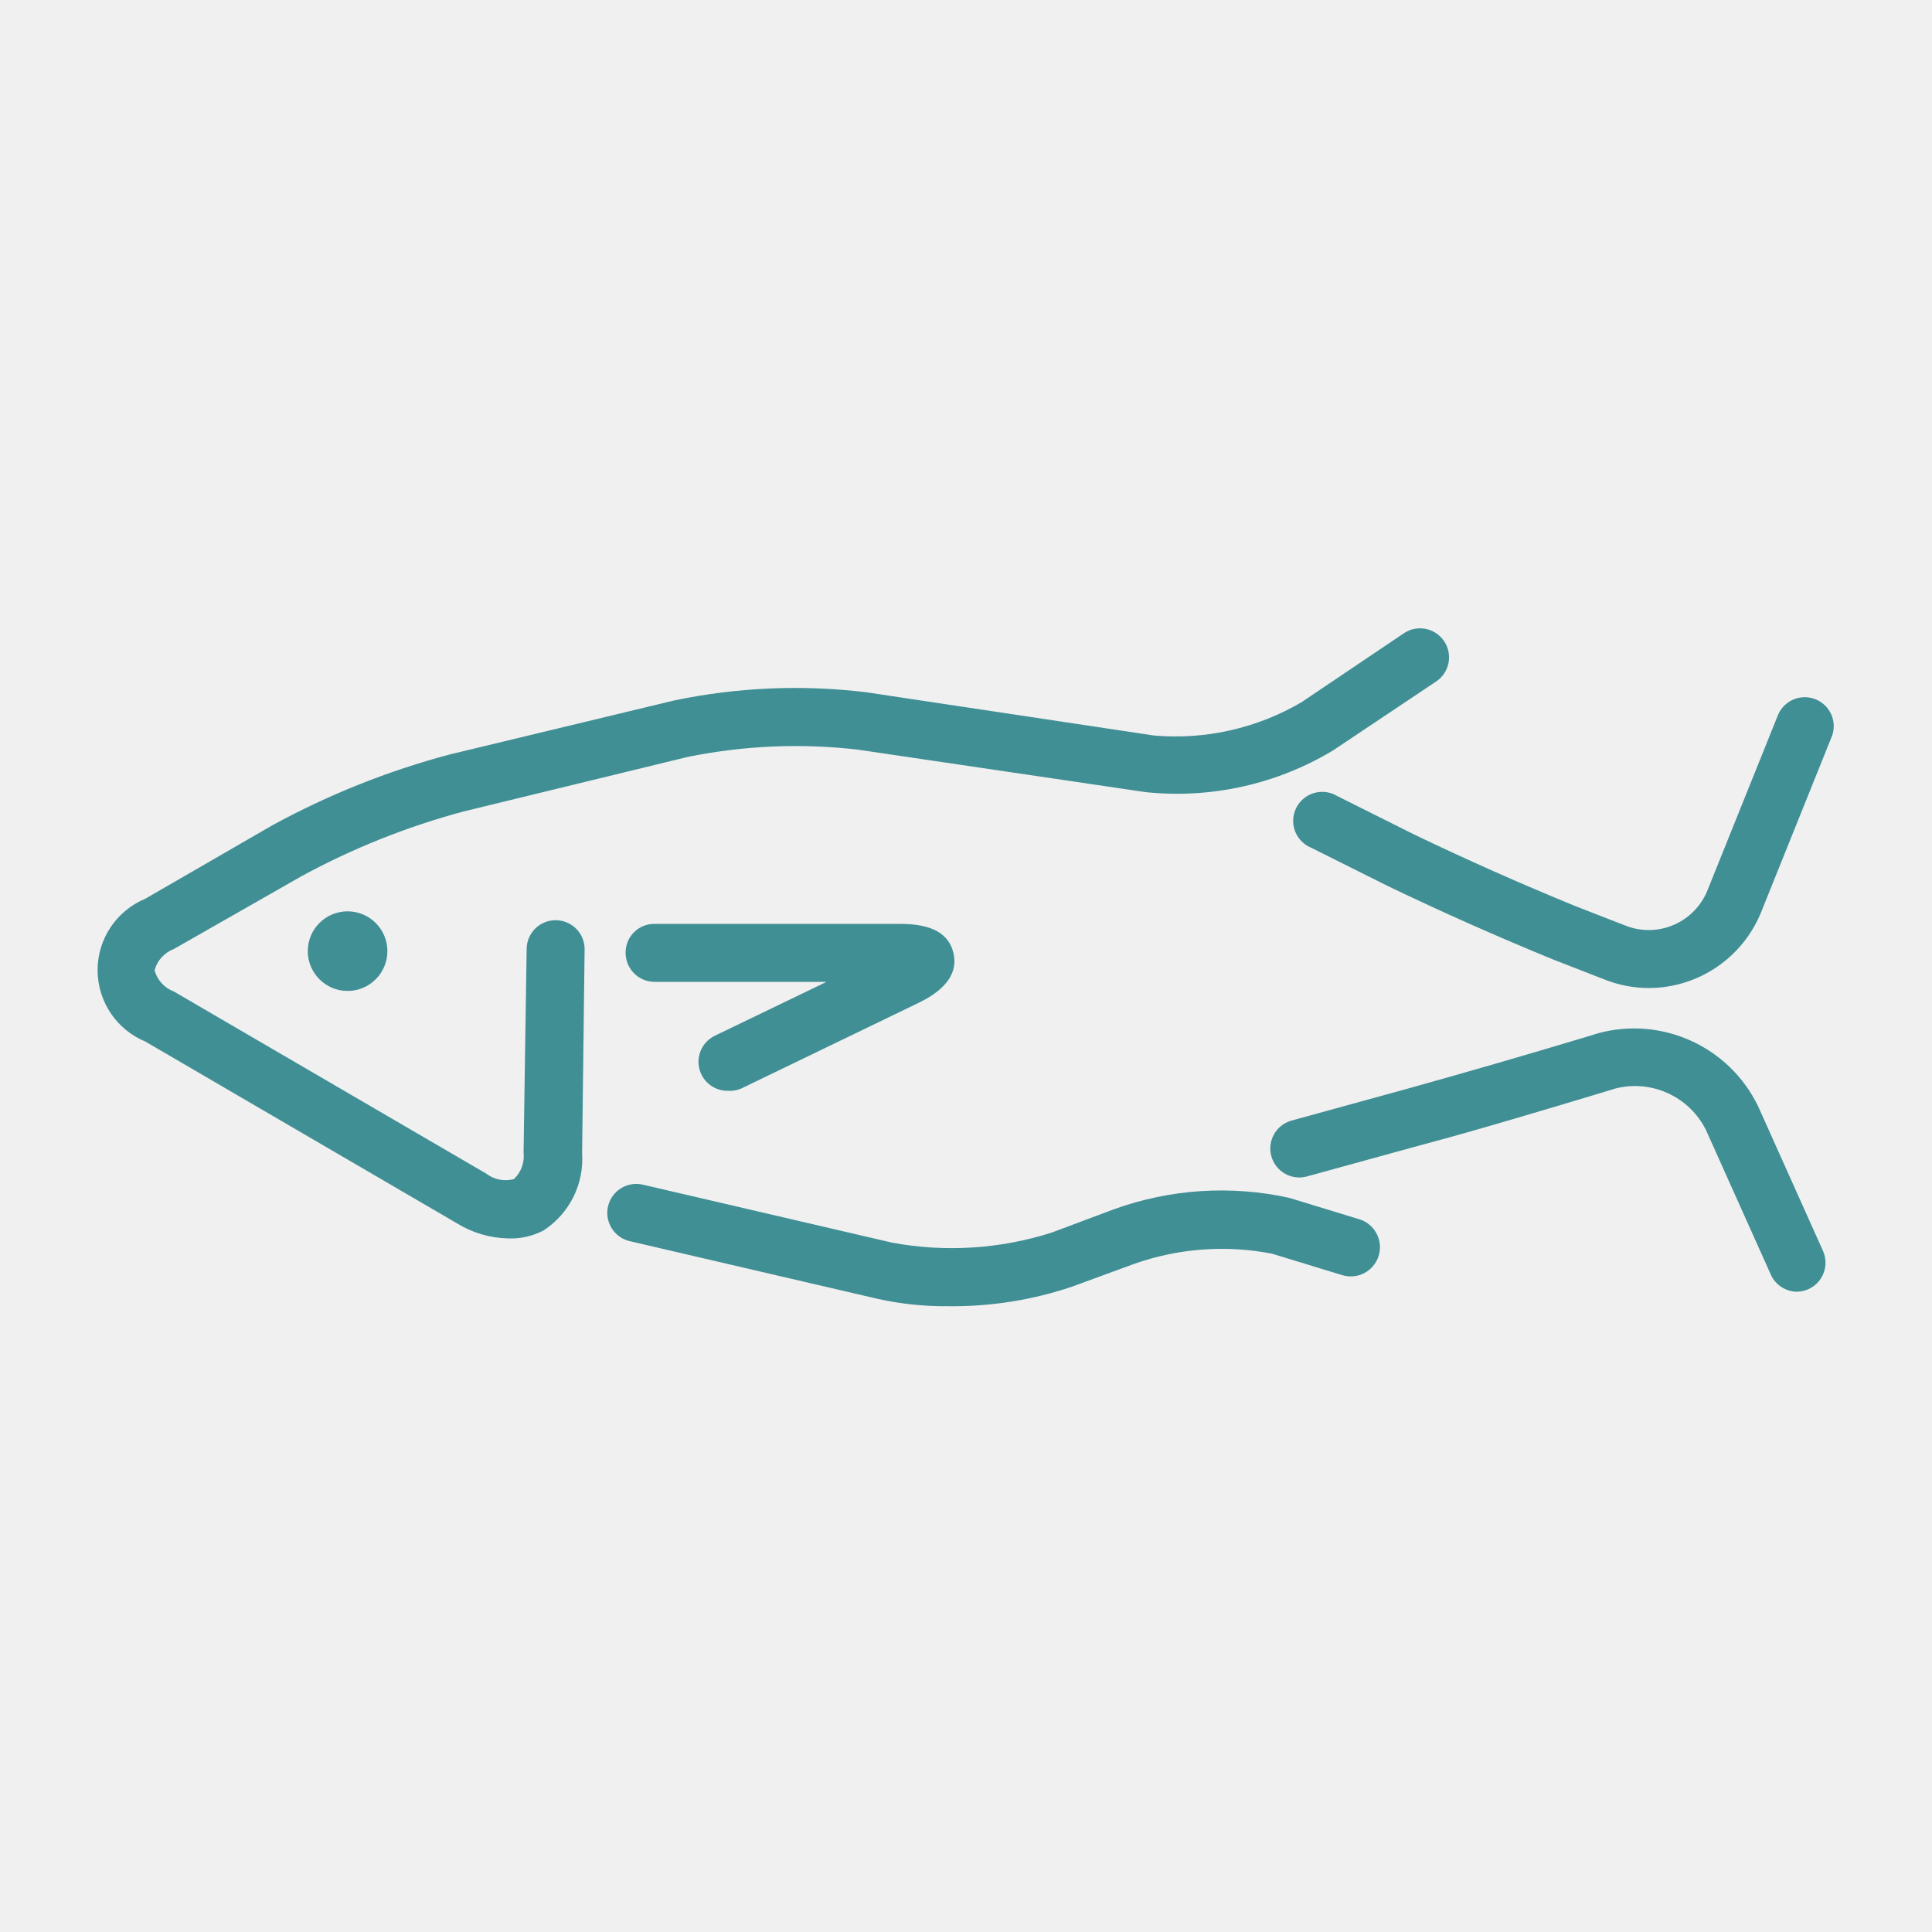
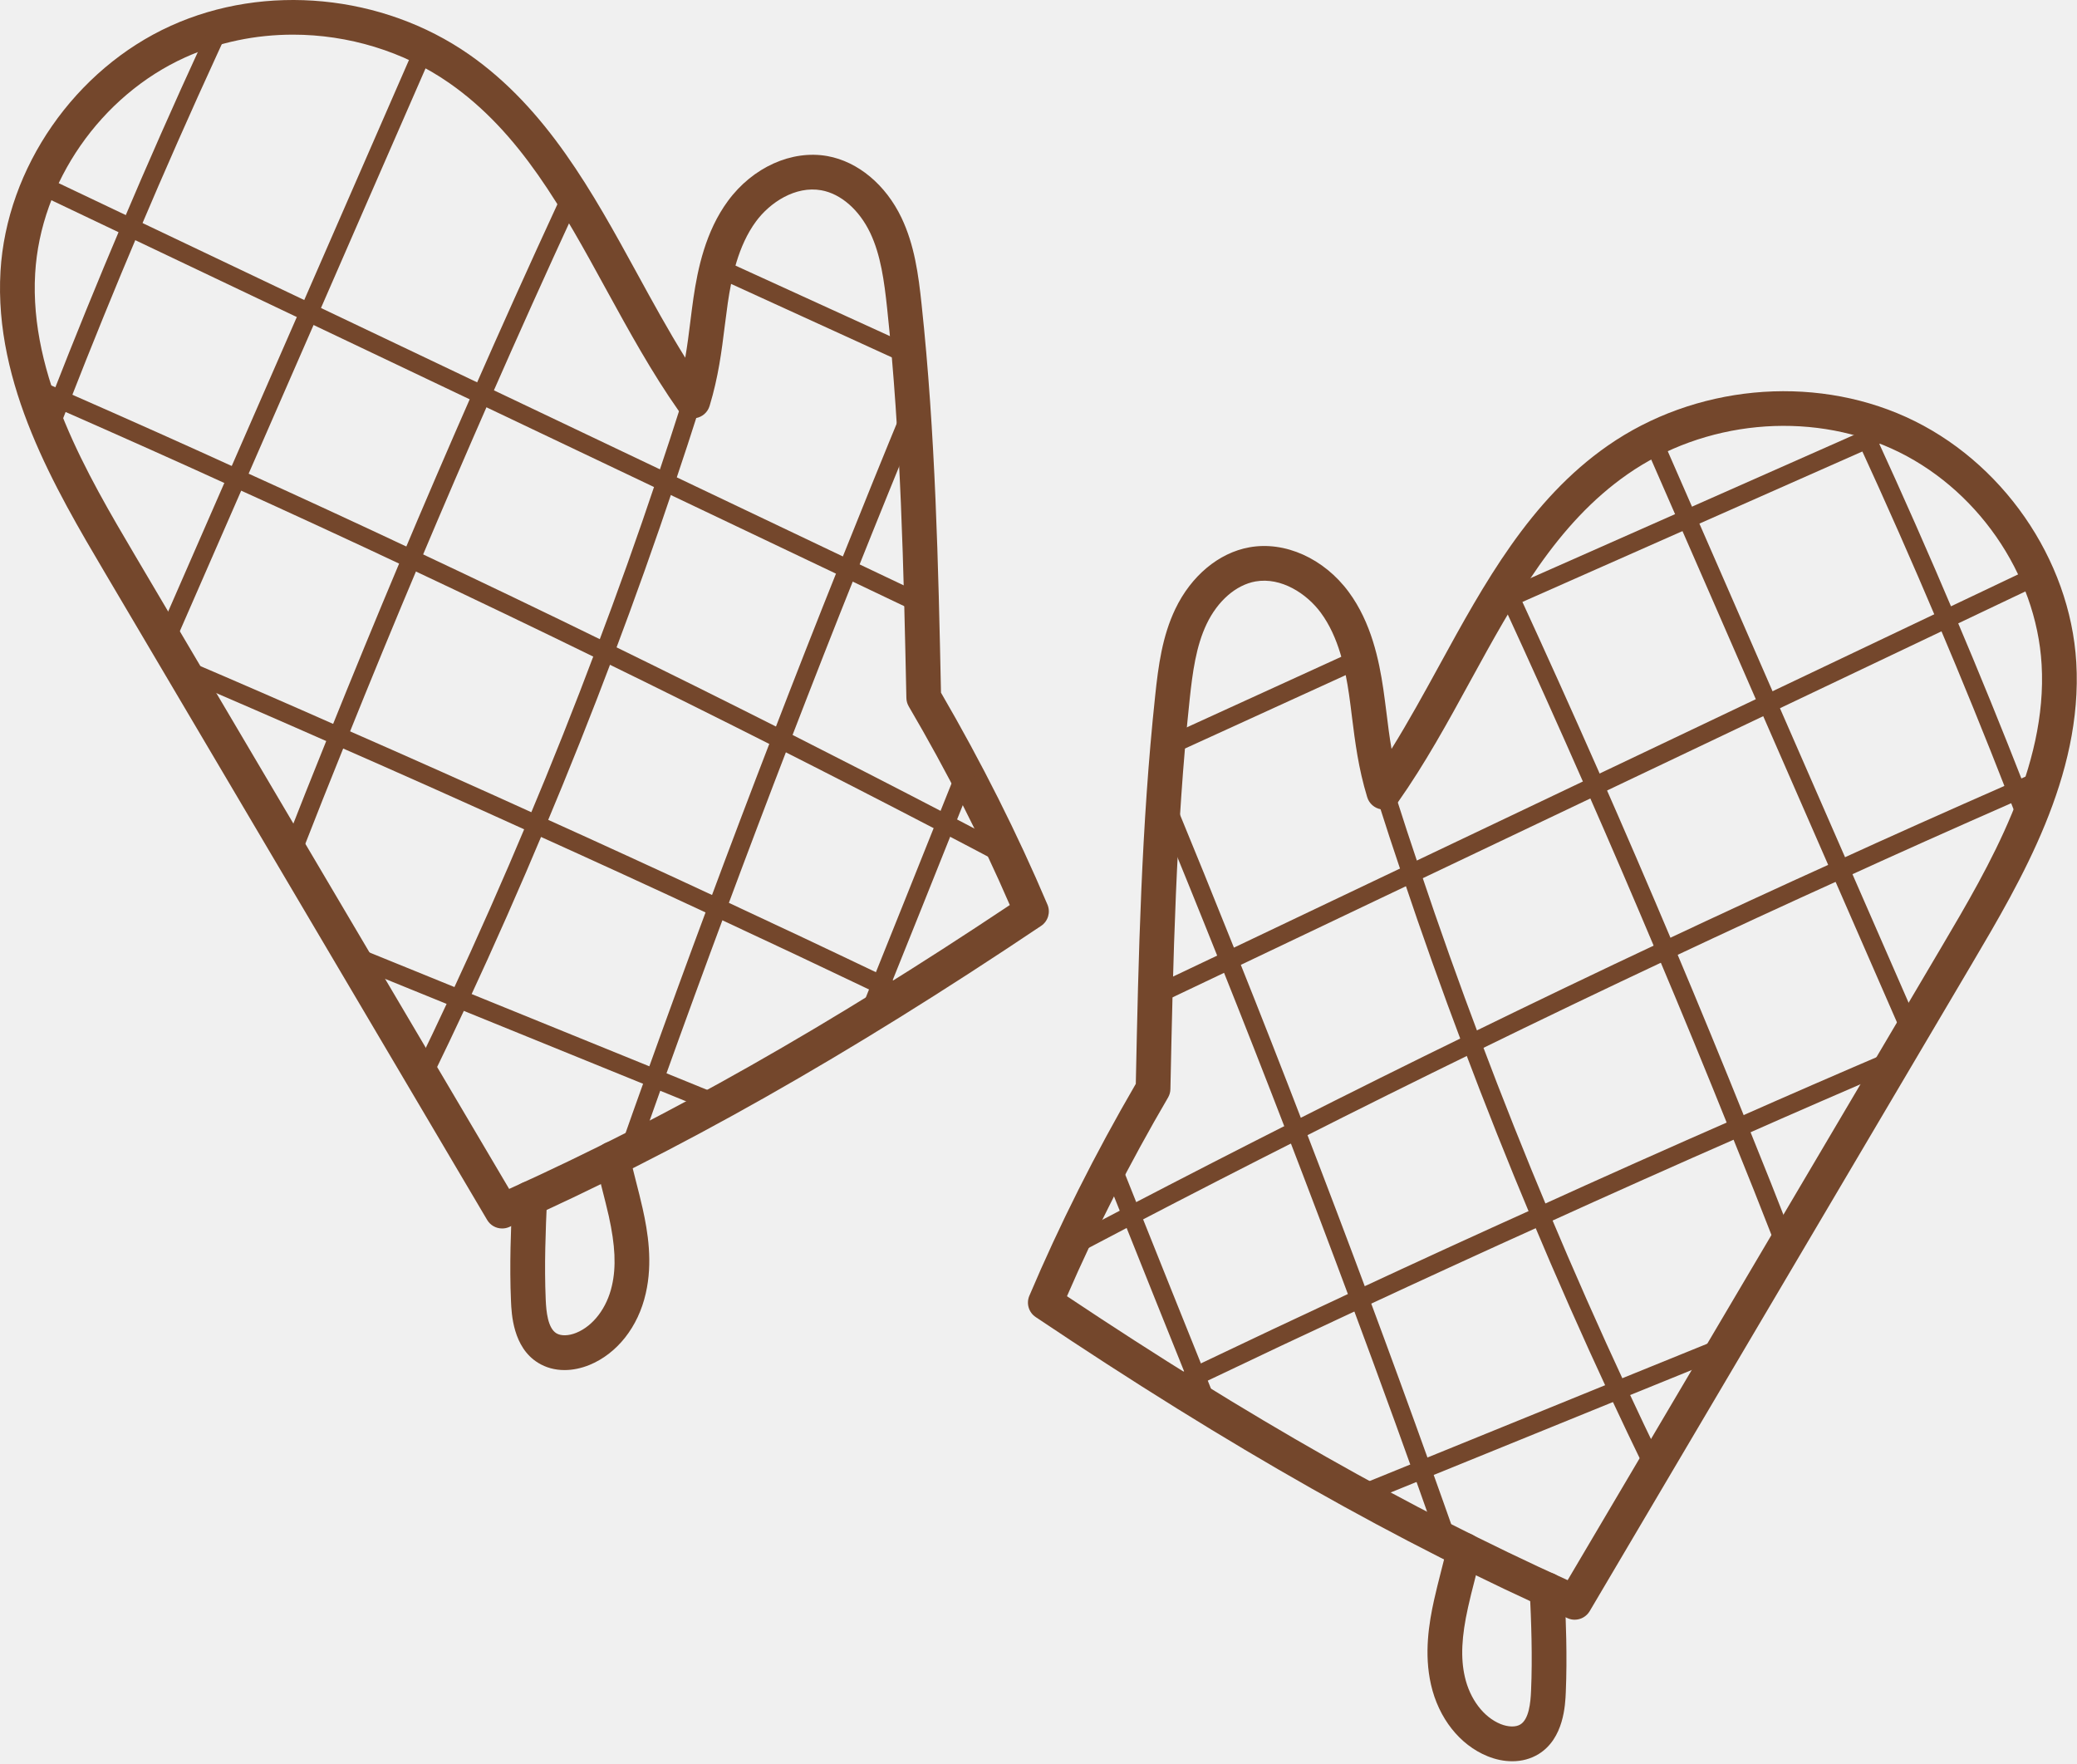
- <svg xmlns="http://www.w3.org/2000/svg" width="64" height="64" fill="none">
-   <path d="M16.826 41.024a3.354 3.354 0 01-1.677-.493L4.813 34.502a2.56 2.56 0 010-4.73l4.205-2.431a26.442 26.442 0 015.881-2.349l7.424-1.786a19.578 19.578 0 016.368-.275l9.536 1.434a8.249 8.249 0 004.884-1.101l3.392-2.285a.96.96 0 111.075 1.594l-3.418 2.285a10.021 10.021 0 01-6.214 1.382l-9.536-1.408a17.92 17.92 0 00-5.632.243L15.36 26.88c-1.868.5-3.67 1.22-5.37 2.144l-4.23 2.413a1.043 1.043 0 00-.64.704 1.043 1.043 0 00.64.704l10.342 6.029a1.056 1.056 0 00.922.185 1.05 1.05 0 00.32-.883l.102-6.733a.96.96 0 011.92 0l-.083 6.759a2.821 2.821 0 01-1.28 2.56c-.363.189-.768.28-1.177.262zm37.811-8.294a4 4 0 01-1.517-.295l-1.645-.64a101.304 101.304 0 01-5.478-2.432l-2.56-1.28a.961.961 0 11.845-1.721l2.56 1.28a98.56 98.56 0 005.344 2.374l1.645.64a2.097 2.097 0 002.732-1.165l2.317-5.76a.961.961 0 011.865.342.96.96 0 01-.085.375l-2.317 5.76a4.026 4.026 0 01-3.706 2.522zm4.883 10.06a.96.96 0 01-.852-.55l-2.15-4.794a2.625 2.625 0 00-3.027-1.382l-.48.147c-1.613.487-4.263 1.28-5.895 1.709l-3.84 1.056a.96.96 0 01-.512-1.85l3.84-1.056a296.61 296.61 0 005.857-1.696l.48-.147a4.563 4.563 0 015.299 2.42l2.15 4.793a.96.96 0 01-.87 1.35zm-28.096.48a10.363 10.363 0 01-2.317-.236l-8.25-1.92a.96.96 0 01.442-1.87l8.25 1.92c1.762.327 3.578.213 5.286-.332l2.067-.774a10.464 10.464 0 015.805-.378l2.323.71a.967.967 0 11-.57 1.85l-2.322-.71a8.71 8.71 0 00-4.57.339l-2.06.755a12.378 12.378 0 01-4.084.646z" fill="#408F95" />
-   <path d="M11.514 32.826a1.318 1.318 0 100-2.637 1.318 1.318 0 000 2.637zm12.589 3.308a.96.96 0 01-.423-1.824l3.7-1.785h-5.703a.96.96 0 01-.953-.967.947.947 0 01.966-.953h8.141c1.037 0 1.6.32 1.753.966.154.647-.236 1.203-1.145 1.645l-5.882 2.842a.96.96 0 01-.454.076z" fill="#408F95" />
+ <svg xmlns="http://www.w3.org/2000/svg" width="351" height="298" fill="none">
+   <path d="M180.312 219.027c30.75 20.505 57.756 35.828 84.61 47.979l63.265-107.13c7.948-13.469 17.855-30.224 16.834-47.584-.896-15.38-11.094-30.052-25.365-36.495-14.13-6.395-31.646-4.697-44.604 4.329-12.01 8.37-19.109 21.317-26.62 35.026-3.745 6.854-7.63 13.932-12.177 20.385a2.915 2.915 0 01-2.87 1.214 2.943 2.943 0 01-2.338-2.058c-1.495-4.911-2.037-9.286-2.568-13.505a175.138 175.138 0 00-.505-3.88c-.625-4.255-1.735-9.667-4.771-13.781-2.349-3.193-6.682-6.052-11.042-5.276-3.302.599-6.38 3.286-8.244 7.182-1.797 3.76-2.381 8.172-2.87 12.74-2.328 21.833-2.797 44.208-3.255 65.859a2.938 2.938 0 01-.391 1.411c-6.484 11.078-12.224 22.36-17.089 33.584zm85.797 54.661c-.401 0-.802-.083-1.187-.255-28.542-12.719-57.104-28.885-89.901-50.885a2.94 2.94 0 01-1.073-3.584c5.073-11.969 11.125-24.01 17.995-35.823.448-21.521.942-43.771 3.276-65.593.536-5.099 1.208-10.053 3.401-14.646 2.677-5.594 7.343-9.49 12.5-10.417 6.015-1.099 12.625 1.87 16.817 7.557 3.802 5.162 5.115 11.49 5.839 16.412.193 1.333.359 2.661.531 4 .24 1.989.495 4.015.854 6.088 2.87-4.619 5.532-9.474 8.125-14.203 7.5-13.703 15.261-27.87 28.412-37.031 14.625-10.188 34.396-12.083 50.38-4.86 16.203 7.329 27.776 24.011 28.802 41.495 1.12 19.151-9.281 36.766-17.641 50.922l-64.598 109.386a2.947 2.947 0 01-2.532 1.437z" fill="#74472C" />
+   <path d="M279.583 249.517a1.566 1.566 0 01-1.411-.881 854.914 854.914 0 01-6.229-13.078 844.662 844.662 0 01-13.047-29.51 835.595 835.595 0 01-11.63-29.224 797.27 797.27 0 01-10.235-28.74 690.282 690.282 0 01-4.39-13.406 1.563 1.563 0 112.979-.943 753.66 753.66 0 004.375 13.349 802.963 802.963 0 0010.198 28.641 840.542 840.542 0 0011.588 29.115 853.774 853.774 0 0013.005 29.401 805.943 805.943 0 006.198 13.031 1.563 1.563 0 01-1.401 2.245zm22.157-37.516a1.565 1.565 0 01-1.459-1 1452.614 1452.614 0 00-7.916-19.907 1795.5 1795.5 0 00-12.323-29.921c-4-9.495-8.006-18.818-11.933-27.735a1927.294 1927.294 0 00-14.333-31.849 62.97 62.97 0 00-.771-1.687l-.109-.245a1.56 1.56 0 01.771-2.073 1.556 1.556 0 012.073.77l.109.24c.266.568.531 1.136.781 1.704a1999.563 1999.563 0 0126.302 59.651 1845.38 1845.38 0 0112.339 29.968 1460.012 1460.012 0 017.927 19.959 1.57 1.57 0 01-.891 2.026 1.77 1.77 0 01-.567.099zm21.276-36.021c-.61 0-1.188-.359-1.443-.943l-24.245-55.5c-2.75-6.328-5.51-12.645-8.271-18.974l-11.224-25.687a1.564 1.564 0 01.808-2.063 1.548 1.548 0 012.052.808l11.234 25.698c2.76 6.317 5.521 12.646 8.271 18.974l24.245 55.494a1.56 1.56 0 01-.808 2.058 1.572 1.572 0 01-.619.135zm19.666-35.781c-.63 0-1.229-.386-1.458-1.011-.651-1.656-1.281-3.338-1.943-4.989a1043.386 1043.386 0 00-11.812-29.021 1062.397 1062.397 0 00-13.381-30.292l-1.656-3.604a1.524 1.524 0 01-.146-.651c0-.86.704-1.578 1.568-1.578.677 0 1.266.442 1.474 1.047l1.615 3.484a1078.509 1078.509 0 0113.406 30.375c4.088 9.62 8.073 19.411 11.849 29.094a394.683 394.683 0 011.943 5.015 1.557 1.557 0 01-.896 2.021c-.188.073-.38.11-.563.11zm-98.057 121.875a1.574 1.574 0 01-1.474-1.047 2364.285 2364.285 0 00-14.859-41.01 2689.36 2689.36 0 00-10.756-28.412 2289.469 2289.469 0 00-11.297-28.776 2447.746 2447.746 0 00-11.041-27.198 1.568 1.568 0 01.854-2.047 1.567 1.567 0 012.042.855c3.52 8.531 7.135 17.432 11.052 27.229a2209.668 2209.668 0 0111.307 28.823 2599.72 2599.72 0 0110.776 28.432 2419.684 2419.684 0 0110.552 28.891c1.458 4.062 2.901 8.114 4.328 12.177a1.56 1.56 0 01-.958 1.989 1.546 1.546 0 01-.526.094zm-40.396-22.682a1.535 1.535 0 01-1.437-.98 425.422 425.422 0 01-2.136-5.328 9396.961 9396.961 0 01-10.906-27.198l-3.427-8.573a1.61 1.61 0 01-.11-.588 1.56 1.56 0 011.558-1.568c.703 0 1.312.469 1.505 1.11l3.375 8.453c3.63 9.078 7.26 18.14 10.911 27.198a655.692 655.692 0 002.115 5.323 1.547 1.547 0 01-.849 2.031c-.193.083-.396.12-.599.12zm-6.896-111.73a1.561 1.561 0 01-1.422-.916 1.56 1.56 0 01.771-2.073l32.448-14.818a1.554 1.554 0 012.068.771 1.57 1.57 0 01-.766 2.073l-32.448 14.818a1.516 1.516 0 01-.651.145z" fill="#74472C" />
+   <path d="M252.391 103.73c-.86 0-1.568-.698-1.568-1.562 0-.688.443-1.271 1.057-1.485l63.63-28.161c1.105-.485 2.204-.974 3.313-1.448a1.568 1.568 0 012.052.812c.339.802-.026 1.724-.813 2.058a318.95 318.95 0 00-3.286 1.437l-63.76 28.219c-.204.094-.412.13-.625.13zm-57.172 66.016a1.576 1.576 0 01-1.417-.901 1.564 1.564 0 01.745-2.079l12.479-5.927c8.036-3.843 16.094-7.672 24.146-11.5l97.057-46.187a5350.92 5350.92 0 0015.438-7.339 1.564 1.564 0 012.088.735 1.57 1.57 0 01-.745 2.088 3793.91 3793.91 0 01-15.432 7.339l-97.068 46.192c-8.052 3.834-16.104 7.657-24.146 11.5l-12.468 5.933a1.635 1.635 0 01-.677.146zm-14.412 42.588a1.554 1.554 0 01-1.38-.839 1.556 1.556 0 01.651-2.109c3.453-1.833 6.922-3.646 10.396-5.463a2609.871 2609.871 0 0127.812-14.271 2286.157 2286.157 0 0129.761-14.792c10.974-5.365 22-10.656 32.776-15.719a2091.23 2091.23 0 0129.536-13.64c8.683-3.974 18.146-8.209 29.756-13.308l1.385-.614c1.047-.459 2.094-.917 3.135-1.37a1.58 1.58 0 012.058.828 1.568 1.568 0 01-.828 2.052c-1.037.443-2.073.901-3.099 1.36l-1.396.614c-11.589 5.089-21.037 9.318-29.709 13.287a2047.346 2047.346 0 00-29.51 13.63 2258.914 2258.914 0 00-32.729 15.698 2209.649 2209.649 0 00-29.719 14.765 2561.724 2561.724 0 00-27.781 14.25 2284.56 2284.56 0 00-10.38 5.453 1.493 1.493 0 01-.735.188zm17.636 23.49a1.572 1.572 0 01-1.401-.87 1.585 1.585 0 01.703-2.099 131.386 131.386 0 013.708-1.771 3191.384 3191.384 0 0127.646-13.041 2652.246 2652.246 0 0130.604-14.026 2505.78 2505.78 0 0133.49-14.948 2208.57 2208.57 0 0126.51-11.532 1.576 1.576 0 012.052.828 1.561 1.561 0 01-.823 2.053 2132.09 2132.09 0 00-26.474 11.51 2601.66 2601.66 0 00-33.463 14.937 2819.726 2819.726 0 00-30.573 14.021 2843.642 2843.642 0 00-27.641 13.032c-1.229.567-2.427 1.14-3.63 1.744-.229.11-.469.162-.708.162zm31.302 18.39c-.615 0-1.203-.37-1.453-.984a1.578 1.578 0 01.864-2.037 2924.78 2924.78 0 0010.563-4.297c11.026-4.479 22.036-8.953 33.052-13.447 6.104-2.474 12.224-4.959 18.328-7.443a1.547 1.547 0 012.036.849 1.561 1.561 0 01-.854 2.047c-6.104 2.484-12.224 4.979-18.328 7.448-11.016 4.494-22.036 8.968-33.052 13.442-3.521 1.438-7.042 2.88-10.573 4.308a1.532 1.532 0 01-.583.114z" fill="#74472C" />
+   <mask id="a" style="mask-type:luminance" maskUnits="userSpaceOnUse" x="240" y="258" width="25" height="40">
+     <path d="M240.943 258.396h24v39.344h-24v-39.344z" fill="#fff" />
+   </mask>
+   <g mask="url(#a)">
+     <path d="M255.557 297.605c-1.359 0-2.781-.281-4.193-.86-4.682-1.906-8.25-6.432-9.536-12.088-1.193-5.219-.349-10.406.531-14.349.339-1.542.735-3.063 1.12-4.594.385-1.479.75-2.953 1.094-4.442a2.915 2.915 0 013.5-2.219 2.925 2.925 0 012.219 3.505c-.339 1.531-.735 3.073-1.12 4.604-.375 1.464-.761 2.943-1.078 4.417-1.11 4.963-1.276 8.594-.542 11.776.854 3.739 3.151 6.786 6.026 7.958 1.302.526 2.583.552 3.354.073 1.448-.885 1.724-3.656 1.807-5.667.256-5.828.027-11.802-.218-16.942a2.94 2.94 0 012.797-3.063c1.619-.104 2.994 1.183 3.067 2.797.25 5.261.479 11.386.224 17.458-.093 2.125-.323 7.787-4.588 10.417-1.308.807-2.839 1.219-4.464 1.219z" fill="#74472C" />
+   </g>
+   <path d="M49.51 5.855c-6.27 0-12.51 1.266-18.203 3.838-14.27 6.448-24.469 21.12-25.364 36.5-1.021 17.35 8.885 34.115 16.833 47.584l63.266 107.12c26.854-12.141 53.859-27.464 84.609-47.969-4.865-11.235-10.604-22.516-17.089-33.583a2.951 2.951 0 01-.39-1.422c-.459-21.63-.927-44.016-3.255-65.85-.49-4.567-1.073-8.989-2.87-12.75-1.865-3.885-4.943-6.572-8.245-7.171-4.385-.787-8.703 2.073-11.052 5.276-3.026 4.114-4.135 9.526-4.76 13.781a222.16 222.16 0 00-.511 3.87c-.526 4.23-1.068 8.594-2.562 13.515a2.944 2.944 0 01-2.339 2.058 2.937 2.937 0 01-2.87-1.214c-4.547-6.453-8.427-13.531-12.187-20.385-7.5-13.709-14.589-26.656-26.61-35.031-7.74-5.391-17.114-8.167-26.4-8.167zm35.344 201.724a2.93 2.93 0 01-2.526-1.438L17.724 96.766C9.364 82.61-1.036 64.99.084 45.844 1.108 28.35 12.681 11.678 28.884 4.35 44.87-2.885 64.641-.978 79.265 9.199c13.152 9.172 20.912 23.333 28.412 37.03 2.594 4.74 5.245 9.595 8.125 14.215.359-2.084.615-4.1.859-6.09.167-1.348.334-2.666.526-4 .724-4.92 2.037-11.25 5.839-16.41 4.193-5.698 10.797-8.652 16.818-7.568 5.156.937 9.833 4.833 12.5 10.416 2.192 4.605 2.864 9.558 3.401 14.657 2.338 21.823 2.828 44.073 3.276 65.593 6.87 11.813 12.922 23.855 17.995 35.818a2.948 2.948 0 01-1.073 3.589c-32.797 22-61.36 38.166-89.901 50.885a2.888 2.888 0 01-1.188.245z" fill="#74472C" />
+   <path d="M71.38 183.417c-.229 0-.458-.057-.677-.156a1.574 1.574 0 01-.724-2.099 763.65 763.65 0 006.198-13.021 839.434 839.434 0 0012.995-29.401 802.757 802.757 0 0011.588-29.125 772.204 772.204 0 0010.209-28.63 757.151 757.151 0 004.375-13.36 1.566 1.566 0 011.963-1.02 1.571 1.571 0 011.016 1.974 797.335 797.335 0 01-4.391 13.406 816.442 816.442 0 01-10.234 28.74 823.203 823.203 0 01-11.64 29.224 836.418 836.418 0 01-13.037 29.51 855.868 855.868 0 01-6.23 13.078c-.275.557-.822.88-1.41.88zm-22.156-37.515a1.53 1.53 0 01-.568-.109 1.563 1.563 0 01-.89-2.026 1720.23 1720.23 0 017.927-19.953 1960.952 1960.952 0 0124.291-57.73 1816.382 1816.382 0 0114.37-31.911c.23-.542.495-1.11.76-1.688l.11-.24a1.562 1.562 0 012.083-.76 1.57 1.57 0 01.76 2.073l-.109.245c-.26.552-.515 1.104-.755 1.662A1898.577 1898.577 0 0082.854 67.34a2051.11 2051.11 0 00-11.932 27.724 1917.692 1917.692 0 00-12.323 29.911 1654.7 1654.7 0 00-7.917 19.927c-.245.625-.833 1-1.458 1zm-21.276-36.031a1.56 1.56 0 01-.62-.125 1.569 1.569 0 01-.807-2.068l24.245-55.495a6544.484 6544.484 0 018.557-19.61L70.26 7.512a1.567 1.567 0 012.063-.796 1.548 1.548 0 01.807 2.057L62.182 33.834c-2.843 6.526-5.703 13.068-8.547 19.604l-24.244 55.5a1.57 1.57 0 01-1.443.933zM9.823 72.886l-1.542-.354-1.458-.562c.698-1.813 1.312-3.427 1.943-5.026A1078.22 1078.22 0 0120.614 37.85 1081.634 1081.634 0 0134.032 7.475l1.64-3.557a1.561 1.561 0 013.006.599v.015c0 .219-.042.443-.146.64l-1.656 3.605a1105.054 1105.054 0 00-13.38 30.292c-4.073 9.61-8.042 19.37-11.813 29.026-.635 1.594-1.245 3.187-1.86 4.791zm96.505 123.084a1.565 1.565 0 01-1.474-2.078c1.427-4.063 2.87-8.125 4.328-12.177a2391.12 2391.12 0 0110.552-28.891 2430.587 2430.587 0 0110.776-28.443 2280.307 2280.307 0 0111.308-28.812c3.89-9.735 7.5-18.636 11.052-27.24a1.567 1.567 0 012.896 1.203 2419.618 2419.618 0 00-11.042 27.198c-3.641 9.073-7.328 18.49-11.297 28.776a2563.79 2563.79 0 00-10.755 28.401 2481.026 2481.026 0 00-10.547 28.86 2586.447 2586.447 0 00-4.318 12.161 1.561 1.561 0 01-1.479 1.042zm40.406-22.678c-.203 0-.406-.036-.599-.119a1.555 1.555 0 01-.849-2.037 673.975 673.975 0 002.115-5.307c3.651-9.068 7.281-18.13 10.906-27.208l3.412-8.526a1.562 1.562 0 011.474-1.037c.864 0 1.557.688 1.557 1.557v.011c0 .198-.037.39-.109.583l-3.428 8.578a9513.202 9513.202 0 01-10.906 27.198 431.606 431.606 0 01-2.135 5.328c-.24.615-.823.979-1.438.979zm6.896-111.729c-.219 0-.443-.046-.651-.145l-32.448-14.823a1.564 1.564 0 01-.765-2.068 1.541 1.541 0 012.067-.77l32.448 14.817a1.556 1.556 0 01.771 2.073 1.562 1.562 0 01-1.422.916z" fill="#74472C" />
+   <path d="M155.745 103.646a1.63 1.63 0 01-.677-.145l-12.469-5.938c-8.042-3.838-16.094-7.672-24.146-11.495L21.375 39.876c-5.146-2.438-10.281-4.891-15.422-7.344a1.564 1.564 0 01-.745-2.083 1.578 1.578 0 012.089-.745 6732.734 6732.734 0 0015.427 7.338l97.068 46.198c8.052 3.823 16.109 7.657 24.151 11.5l12.474 5.927a1.562 1.562 0 01.744 2.078 1.572 1.572 0 01-1.416.901zm14.411 42.584c-.25 0-.5-.062-.734-.182a1493.575 1493.575 0 00-10.38-5.453 2627.96 2627.96 0 00-27.782-14.255 2378.715 2378.715 0 00-29.708-14.761 2445.279 2445.279 0 00-32.74-15.708 2242.495 2242.495 0 00-29.5-13.62c-8.848-4.052-18.296-8.27-29.718-13.297l-1.396-.604a206.648 206.648 0 00-3.1-1.36 1.563 1.563 0 01-.827-2.051c.349-.797 1.276-1.167 2.057-.829 1.042.454 2.089.912 3.135 1.37l1.386.615c11.443 5.026 20.896 9.25 29.755 13.302a2187.217 2187.217 0 0129.537 13.64 2248.089 2248.089 0 0132.776 15.724c9.536 4.651 19.541 9.62 29.76 14.782 9.01 4.562 18.365 9.354 27.813 14.27 3.473 1.818 6.942 3.631 10.395 5.464a1.565 1.565 0 01.651 2.12 1.55 1.55 0 01-1.38.833zm-17.635 23.49c-.24 0-.479-.047-.709-.157a96.137 96.137 0 00-3.614-1.734 2836.662 2836.662 0 00-27.656-13.042 2573.544 2573.544 0 00-30.563-14.02 2564.7 2564.7 0 00-33.463-14.938c-9.089-4.016-18-7.885-26.485-11.51a1.56 1.56 0 01-.823-2.052 1.575 1.575 0 012.052-.829c8.5 3.625 17.422 7.506 26.51 11.532a2585.41 2585.41 0 0133.5 14.942 2775.44 2775.44 0 0130.595 14.032 2782.896 2782.896 0 0127.666 13.052c1.219.557 2.448 1.146 3.688 1.76a1.583 1.583 0 01.703 2.099 1.568 1.568 0 01-1.401.865zm-31.302 18.396a1.64 1.64 0 01-.584-.115c-3.531-1.427-7.052-2.87-10.573-4.307-11.015-4.474-22.036-8.959-33.062-13.443-6.094-2.469-12.214-4.963-18.318-7.448a1.563 1.563 0 01-.854-2.047 1.561 1.561 0 012.036-.859c6.1 2.495 12.224 4.979 18.323 7.453 11.021 4.495 22.032 8.969 33.058 13.443 3.521 1.442 7.041 2.88 10.562 4.302a1.574 1.574 0 01.865 2.036c-.25.615-.839.985-1.453.985zm-25.813 43.39c-1.625 0-3.156-.412-4.474-1.229-4.255-2.62-4.484-8.282-4.578-10.417-.266-6.062-.016-12.187.224-17.453.073-1.62 1.484-2.87 3.063-2.797a2.95 2.95 0 012.802 3.068c-.235 5.14-.474 11.109-.22 16.937.084 2.016.36 4.787 1.798 5.672.781.479 2.062.453 3.364-.078 2.875-1.167 5.183-4.214 6.026-7.953.735-3.182.568-6.813-.531-11.776-.338-1.485-.713-2.953-1.088-4.427-.386-1.531-.782-3.063-1.12-4.604a2.935 2.935 0 012.219-3.506c1.593-.343 3.156.651 3.5 2.23.333 1.484.708 2.953 1.083 4.432.396 1.531.781 3.062 1.13 4.604.88 3.932 1.734 9.13.521 14.359-1.276 5.646-4.844 10.167-9.526 12.079-1.406.567-2.833.859-4.193.859z" fill="#74472C" />
</svg>
